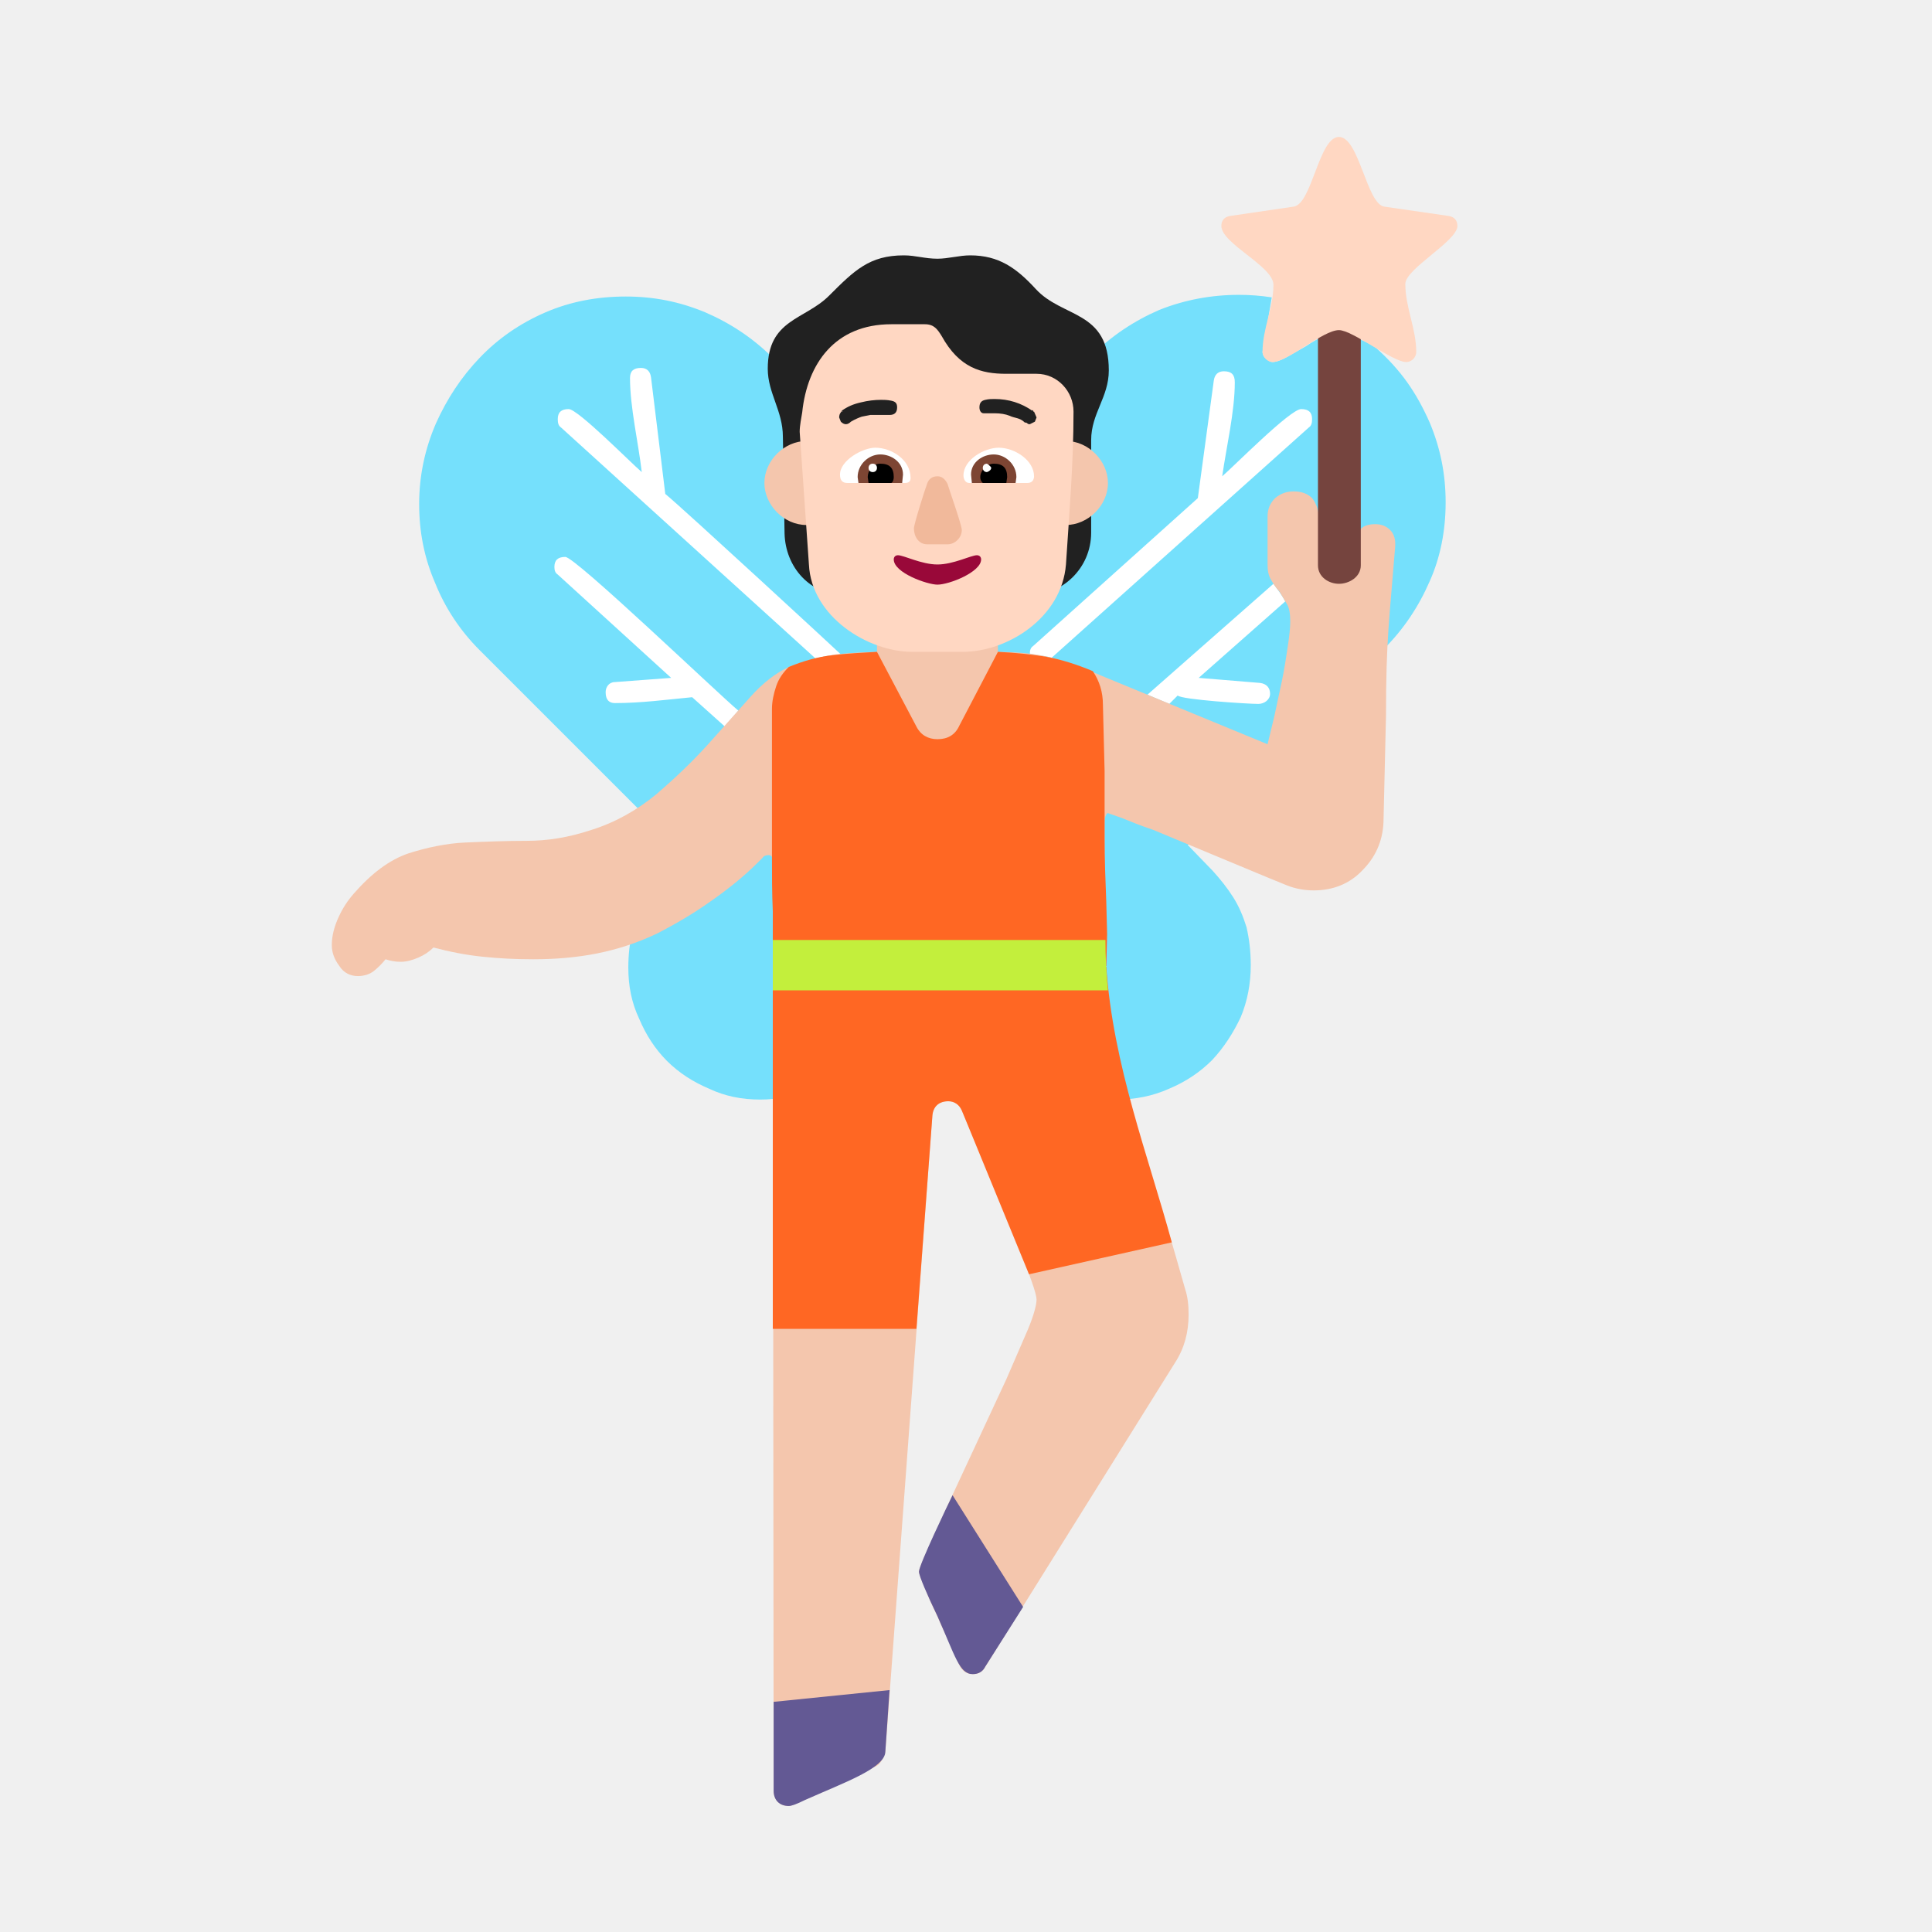
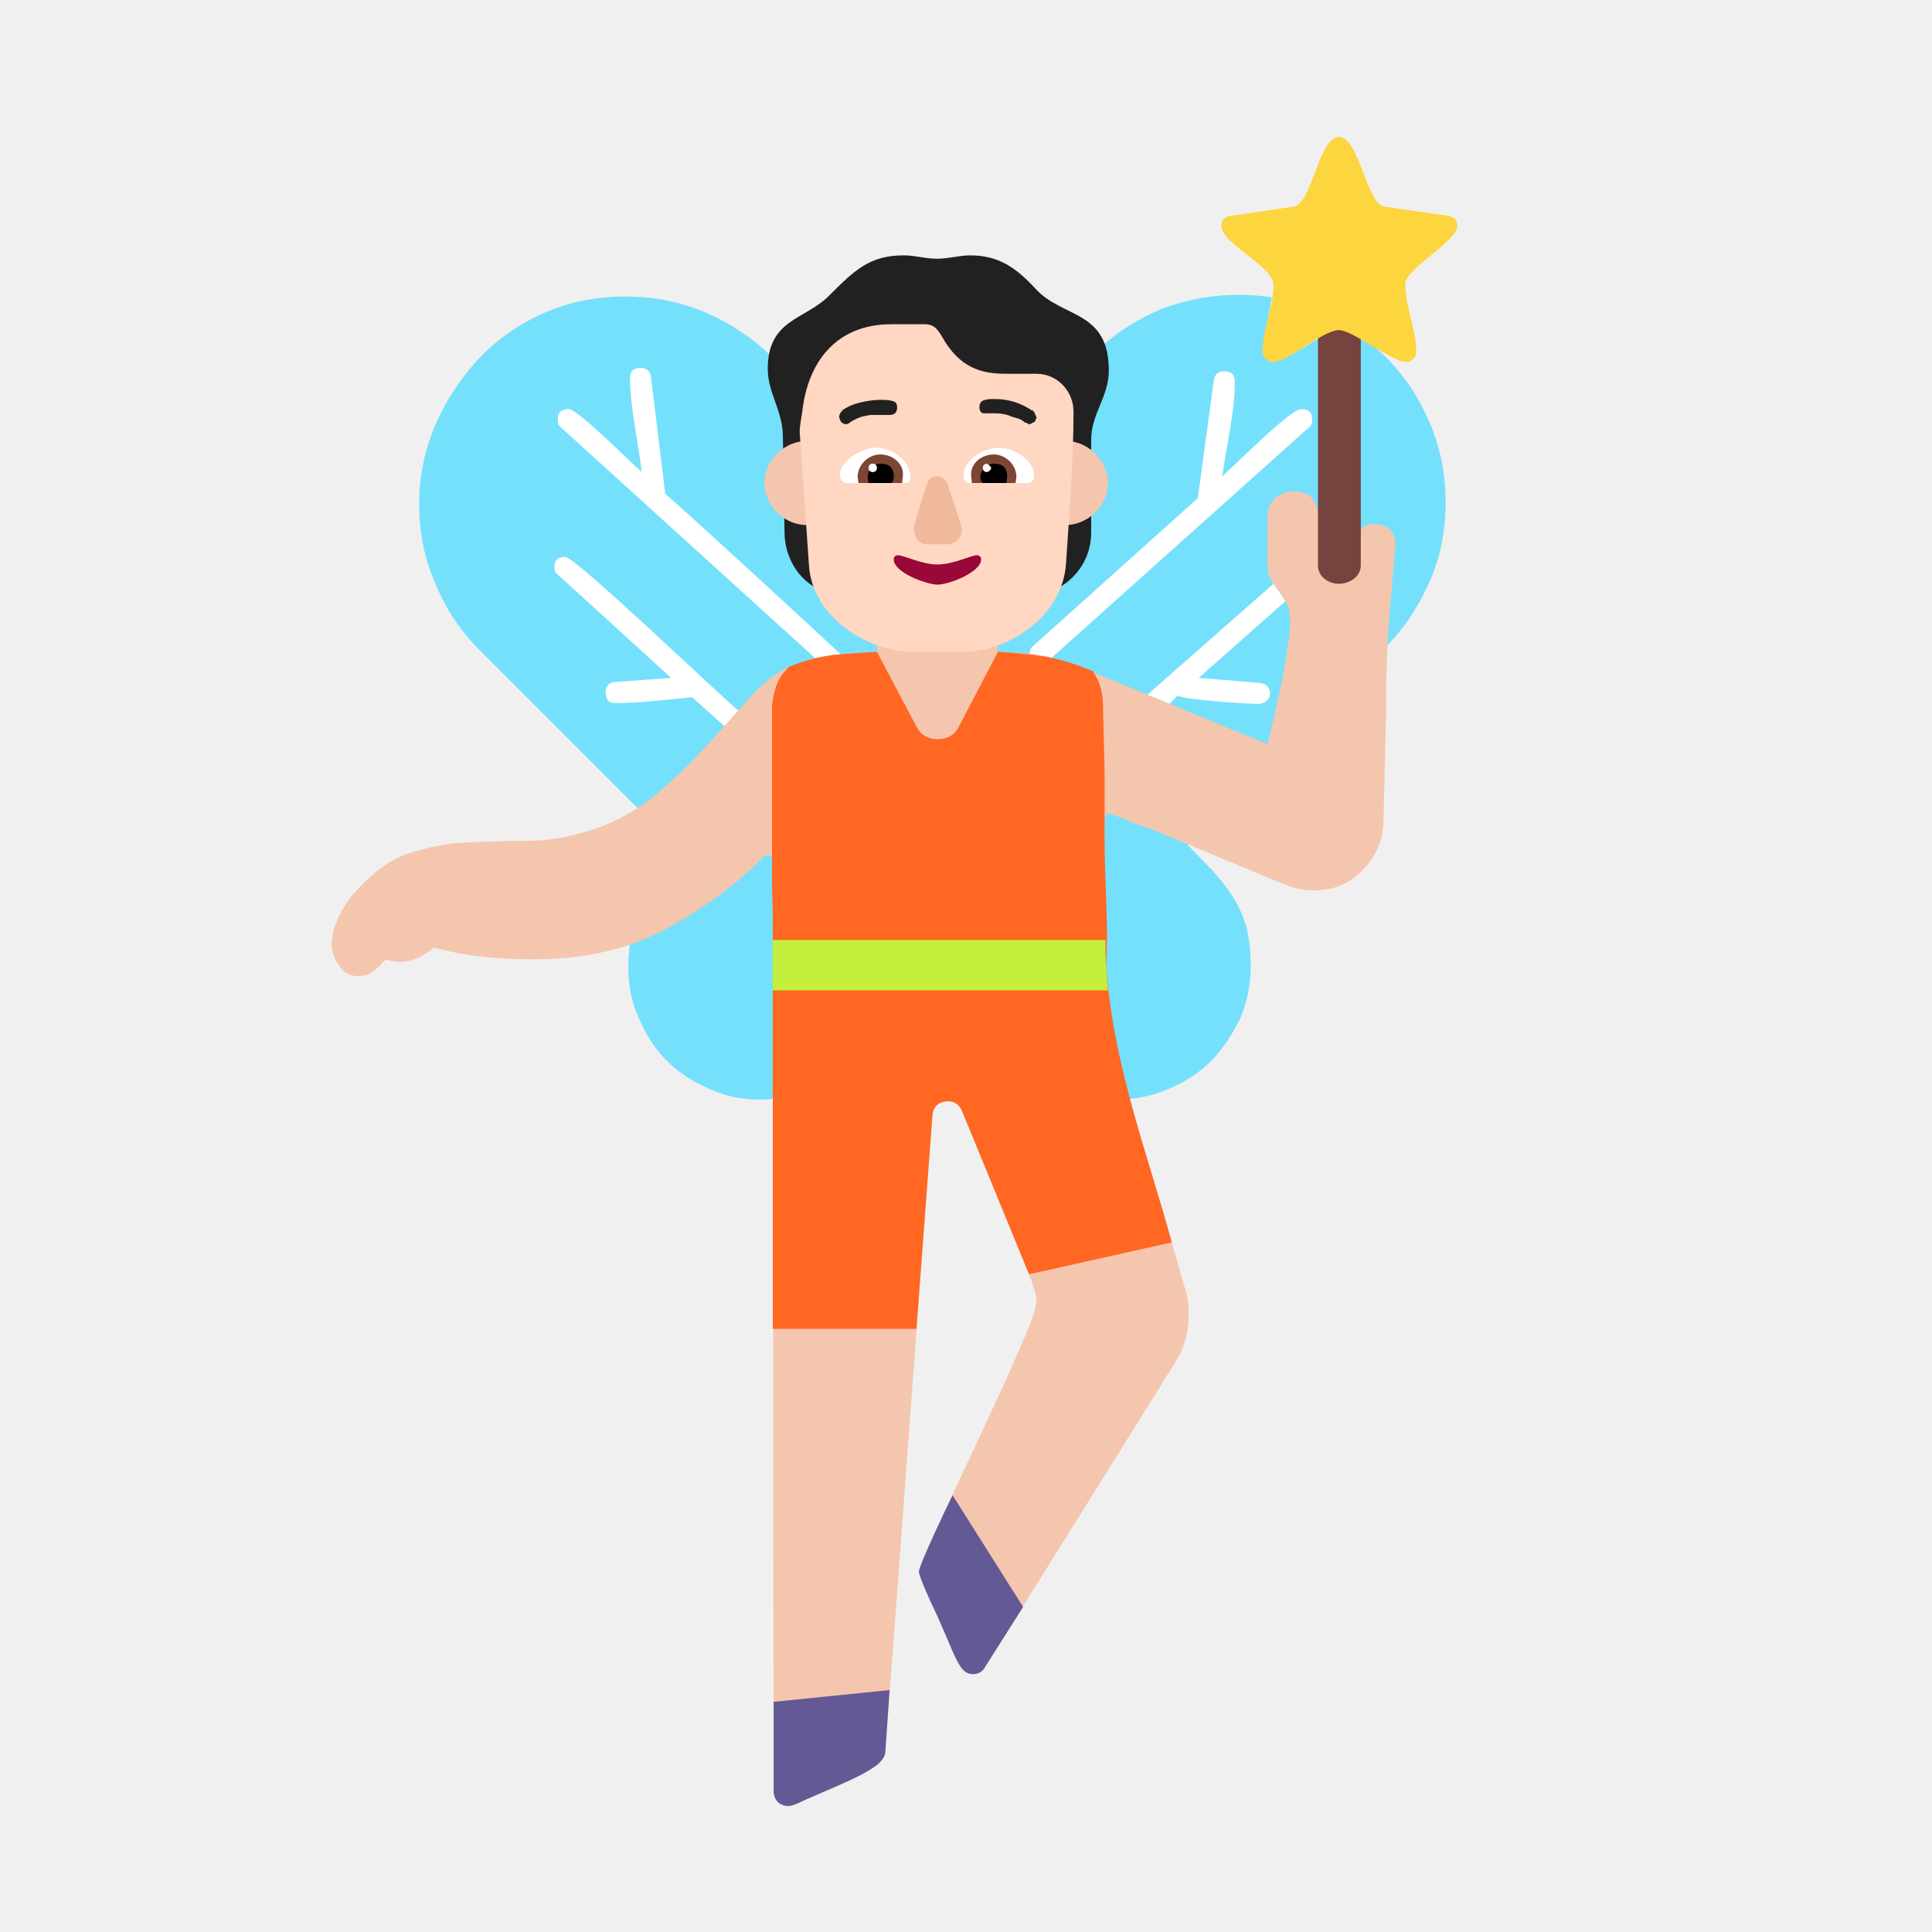
<svg xmlns="http://www.w3.org/2000/svg" version="1.1" viewBox="0 0 2300 2300">
  <g transform="scale(1,-1) translate(-256, -1869)">
    <path d="M1585 560c22 0 43 4 63 13 19 8 36 19 51 34 14 15 25 32 34 51 8 19 12 40 12 62 0 17-2 32-5 45-4 13-9 25-16 36-7 11-15 21-24 31l-30 31 234 234c23 23 41 50 54 80 13 29 19 61 19 94 0 33-6 64-19 95-16 36-34 62-64 89l-8 5-28 13-8 3c-4 0-10-2-17-6-7-4-15-8-22-13l-23-13c-7-4-13-6-17-6-3 0-6 2-9 5-2 2-3 5-3 7l11 65c-13 2-26 3-39 3-33 0-65-6-95-18-30-13-57-31-80-54l-192-191-188 188c-23 23-50 41-80 54-31 13-62 19-95 19-34 0-66-6-96-19-30-13-56-31-78-54-22-23-39-49-52-78-13-30-20-62-20-96 0-33 6-64 19-94 12-30 30-57 53-80l243-243 1-2c-20-20-36-40-48-59-13-19-19-44-19-74 0-22 4-42 13-61 8-19 19-36 33-50 14-14 31-25 50-33 19-9 39-13 61-13 21 0 42 4 61 12 19 8 36 19 51 34l100 100 98-99c15-15 33-27 53-35 19-8 40-12 61-12 z" fill="#75E0FC" />
    <path d="M1119 1004l16 19c-24 20-194 183-206 183-9 0-13-4-13-12 0-4 1-7 4-9l135-123-67-5c-7 0-11-6-11-12 0-9 4-13 11-13 31 0 61 4 92 7l39-35 z M1754 1031c7 0 14 5 14 12 0 7-4 12-12 13l-73 6 103 91c-4 8-9 14-14 21l-150-132 26-11 10 10c5-5 84-10 96-10 z M1508 1086l306 274c3 2 4 5 4 10 0 8-4 12-13 12-13 0-81-69-94-80 5 35 15 77 15 112 0 9-4 13-13 13-7 0-11-4-12-11l-19-140-196-176c-3-2-4-5-4-9 10-3 16-2 26-5 z M1227 1085c11 3 19 4 30 5-4 4-186 172-209 191l-17 139c-1 7-5 11-12 11-9 0-13-4-13-12 0-35 10-77 14-112-13 11-76 75-87 75-9 0-13-4-13-12 0-5 1-8 4-10l303-275 z" fill="#FFFFFF" />
    <path d="M1195-281c2 0 8 2 18 7l32 14 53 26c3 1 6 4 8 8 2 3 3 7 4 10l56 757c1 11 8 17 19 17 7 0 13-4 16-11l29-67 20-49 20-48 14-39c4-11 6-19 6-22 0-6-3-18-10-35l-26-60-67-144-26-57c-7-16-11-25-11-28 0-2 2-8 7-19 4-11 9-22 15-34 5-13 11-24 16-35l10-23c3-7 9-11 16-11 7 0 12 3 15 9l226 362c11 17 16 36 16 57 0 11-1 21-4 30-7 24-14 50-23 79-9 28-18 57-26 86-9 29-17 59-24 88-7 29-13 57-16 82-5 33-7 67-7 101l0 118c0 3 0 6 1 9 1 3 2 4 3 4l17-6c10-4 22-9 37-14l137-57 22-9c10-4 21-6 32-6 23 0 43 8 58 24 15 15 24 34 25 57l3 127c0 91 4 114 11 202l0 3c0 6-2 12-6 16-5 5-11 7-18 7-11 0-18-4-20-11-2-7-3-15-3-23l-3-24c-2-7-8-11-19-11-7 0-12 3-15 8-3 5-5 12-5 20l-1 13 1 13c0 9-1 18-2 26-1 8-4 15-8 20-5 5-12 8-22 8-9 0-16-3-22-8-6-6-9-13-9-22l0-57c0-7 1-13 4-18 3-5 6-10 10-14l9-15c3-5 4-12 4-21 0-7-1-17-3-30-2-13-4-27-7-41l-9-42-8-33-194 80c-23 10-44 18-63 23-19 5-42 7-68 7l-131 0c-19 0-39-1-58-3-19-3-38-8-56-15-15-7-31-19-46-36l-50-56c-19-21-39-40-61-59-23-19-49-34-78-43-27-9-52-13-77-13-25 0-50-1-73-2-23-1-46-6-68-13-23-8-44-24-65-48-7-8-13-17-18-28-5-11-8-22-8-33 0-9 3-17 9-25 5-8 13-12 22-12 7 0 14 2 19 6 5 4 10 9 14 14 6-2 12-3 18-3 7 0 14 2 21 5 7 3 13 7 18 12 19-5 39-9 59-11 19-2 39-3 60-3 25 0 51 2 76 7 25 5 49 13 72 24 21 11 42 23 63 38 20 14 39 29 56 46l6 6c1 2 4 3 7 3 3 0 5-2 5-7l1-1107c0-5 2-10 5-13 3-3 8-5 13-5 z" fill="#F4C6AD" />
    <path d="M1414-124c7 0 12 3 15 9l45 71-84 133c-5-10-40-83-40-91 0-5 10-28 22-53 21-47 26-69 42-69 z M1195-281c3 0 9 2 19 7 47 21 96 38 96 58l5 73-138-14 0-106c0-11 7-18 18-18 z" fill="#635994" />
    <path d="M1480 1160c40 0 75 32 75 75l0 110c0 32 21 51 21 83 0 72-55 62-87 97-23 25-44 40-78 40-13 0-26-4-39-4-15 0-26 4-40 4-41 0-59-18-89-48-29-29-73-28-73-87 0-29 18-50 18-81l2-115c1-40 30-74 74-74l216 0 z" fill="#212121" />
    <path d="M1300 935l144 1 0 214-144 0 0-215 z" fill="#F4C6AD" />
    <path d="M1525 1244c26 0 50 23 50 50 0 26-23 50-50 50-27 0-51-21-51-50 0-29 24-50 51-50 z M1216 1244c27 0 51 21 51 50 0 29-24 50-51 50-26 0-50-23-50-50 0-26 23-50 50-50 z" fill="#F4C6AD" />
    <path d="M1402 1093c54 0 118 41 123 104 4 62 9 120 9 182 0 24-19 45-44 45l-36 0c-30 0-56 7-77 45-5 8-9 14-20 14l-40 0c-67 0-100-47-106-105-1-6-3-16-3-23l11-158c3-62 70-104 123-104l60 0 z" fill="#FFD7C2" />
    <path d="M1850 1174c12 0 26 8 26 22l0 290-51 0 0-290c0-14 13-22 25-22 z" fill="#75443E" />
-     <path d="M1930 1438c7 0 12 6 12 12 0 28-13 53-13 81 0 18 62 51 62 69 0 7-4 11-11 12l-76 11c-21 3-30 83-54 83-24 0-32-80-54-83l-75-11c-7-1-11-5-11-12 0-21 62-48 62-70 0-28-13-52-13-80 0-6 6-12 12-12 18 0 60 38 79 38 16 0 64-38 80-38 z" fill="#FFD7C2" />
+     <path d="M1930 1438c7 0 12 6 12 12 0 28-13 53-13 81 0 18 62 51 62 69 0 7-4 11-11 12l-76 11c-21 3-30 83-54 83-24 0-32-80-54-83l-75-11c-7-1-11-5-11-12 0-21 62-48 62-70 0-28-13-52-13-80 0-6 6-12 12-12 18 0 60 38 79 38 16 0 64-38 80-38 z" fill="#FCD53F" />
    <path d="M1347 287l19 254c1 11 8 17 19 17 7 0 13-4 16-11l80-195 170 38c-28 103-70 211-78 328l-397 0 0-431 171 0 z" fill="#FF6723" />
    <path d="M1573 719l1 38-1 38c-1 25-2 51-2 76l0 80-2 79c0 15-4 28-12 40-19 8-38 14-55 17-18 3-37 5-58 6l-46-88c-5-11-14-16-26-16-11 0-20 5-25 15l-47 89c-18-1-36-2-53-4-18-2-35-7-52-14-7-7-12-14-15-23-3-9-5-18-5-27l0-176c0-21 0-43 1-65l0-65 397 0 z" fill="#FF6723" />
    <path d="M1575 690c-2 20-3 40-3 60l-396 0 0-60 399 0 z" fill="#C3EF3C" />
    <path d="M1384 1221c9 0 17 8 17 17 0 6-15 48-17 55-3 6-7 9-12 9-6 0-10-3-12-8-3-8-16-49-16-54 0-9 5-19 16-19l24 0 z" fill="#F1B99B" />
    <path d="M1372 1173c14 0 52 15 52 30 0 3-2 5-5 5-7 0-28-11-47-11-19 0-40 11-47 11-3 0-5-2-5-5 0-16 40-30 52-30 z" fill="#990839" />
    <path d="M1479 1294l-69 0c-5 0-7 5-7 9 0 19 25 33 42 33 19 0 42-15 42-34 0-5-3-8-8-8 z M1333 1294c5 0 7 2 7 6 0 22-23 36-42 36-15 0-42-15-42-32 0-7 3-10 9-10l68 0 z" fill="#FFFFFF" />
    <path d="M1465 1294l-52 0-1 10c0 15 14 24 27 24 14 0 27-12 27-27l-1-7 z M1330 1294l1 10c0 15-14 24-27 24-14 0-27-12-27-27l1-7 52 0 z" fill="#7D4533" />
    <path d="M1454 1294l-28 0c-2 2-3 4-3 7 0 8 8 16 16 16 11 0 16-5 16-16l-1-7 z M1317 1294c2 1 3 4 3 7 0 11-5 16-16 16-9 0-15-8-15-16l1-7 27 0 z" fill="#000000" />
    <path d="M1431 1307c3 1 5 3 5 5 0 1-2 3-5 5-3 0-5-2-5-5 0-3 2-5 5-5 z M1295 1307c3 0 5 2 5 5 0 3-2 5-5 5-3 0-5-2-5-5 0-3 2-5 5-5 z" fill="#FFFFFF" />
    <path d="M1263 1364c2 0 4 1 6 3 5 3 10 5 13 6l10 2 23 0c6 0 9 3 9 9 0 5-2 7-7 8-5 1-9 1-12 1-8 0-16-1-24-3-9-2-16-5-23-10l1-1-2 0c0-2 1-2 4-5l-4 4c-1-1-2-3-2-6l2-5c2-2 4-3 6-3 z M1482 1364l6 3 2 5-3 7-1 0 0 2-1-1c-13 9-28 14-45 14-3 0-7 0-11-1-5-1-7-4-7-9 0-4 2-7 5-7l13 0c7 0 13-1 18-3 6-3 12-2 18-8 1 0 2 0 3-1 1-1 2-1 3-1 z" fill="#212121" />
  </g>
</svg>
